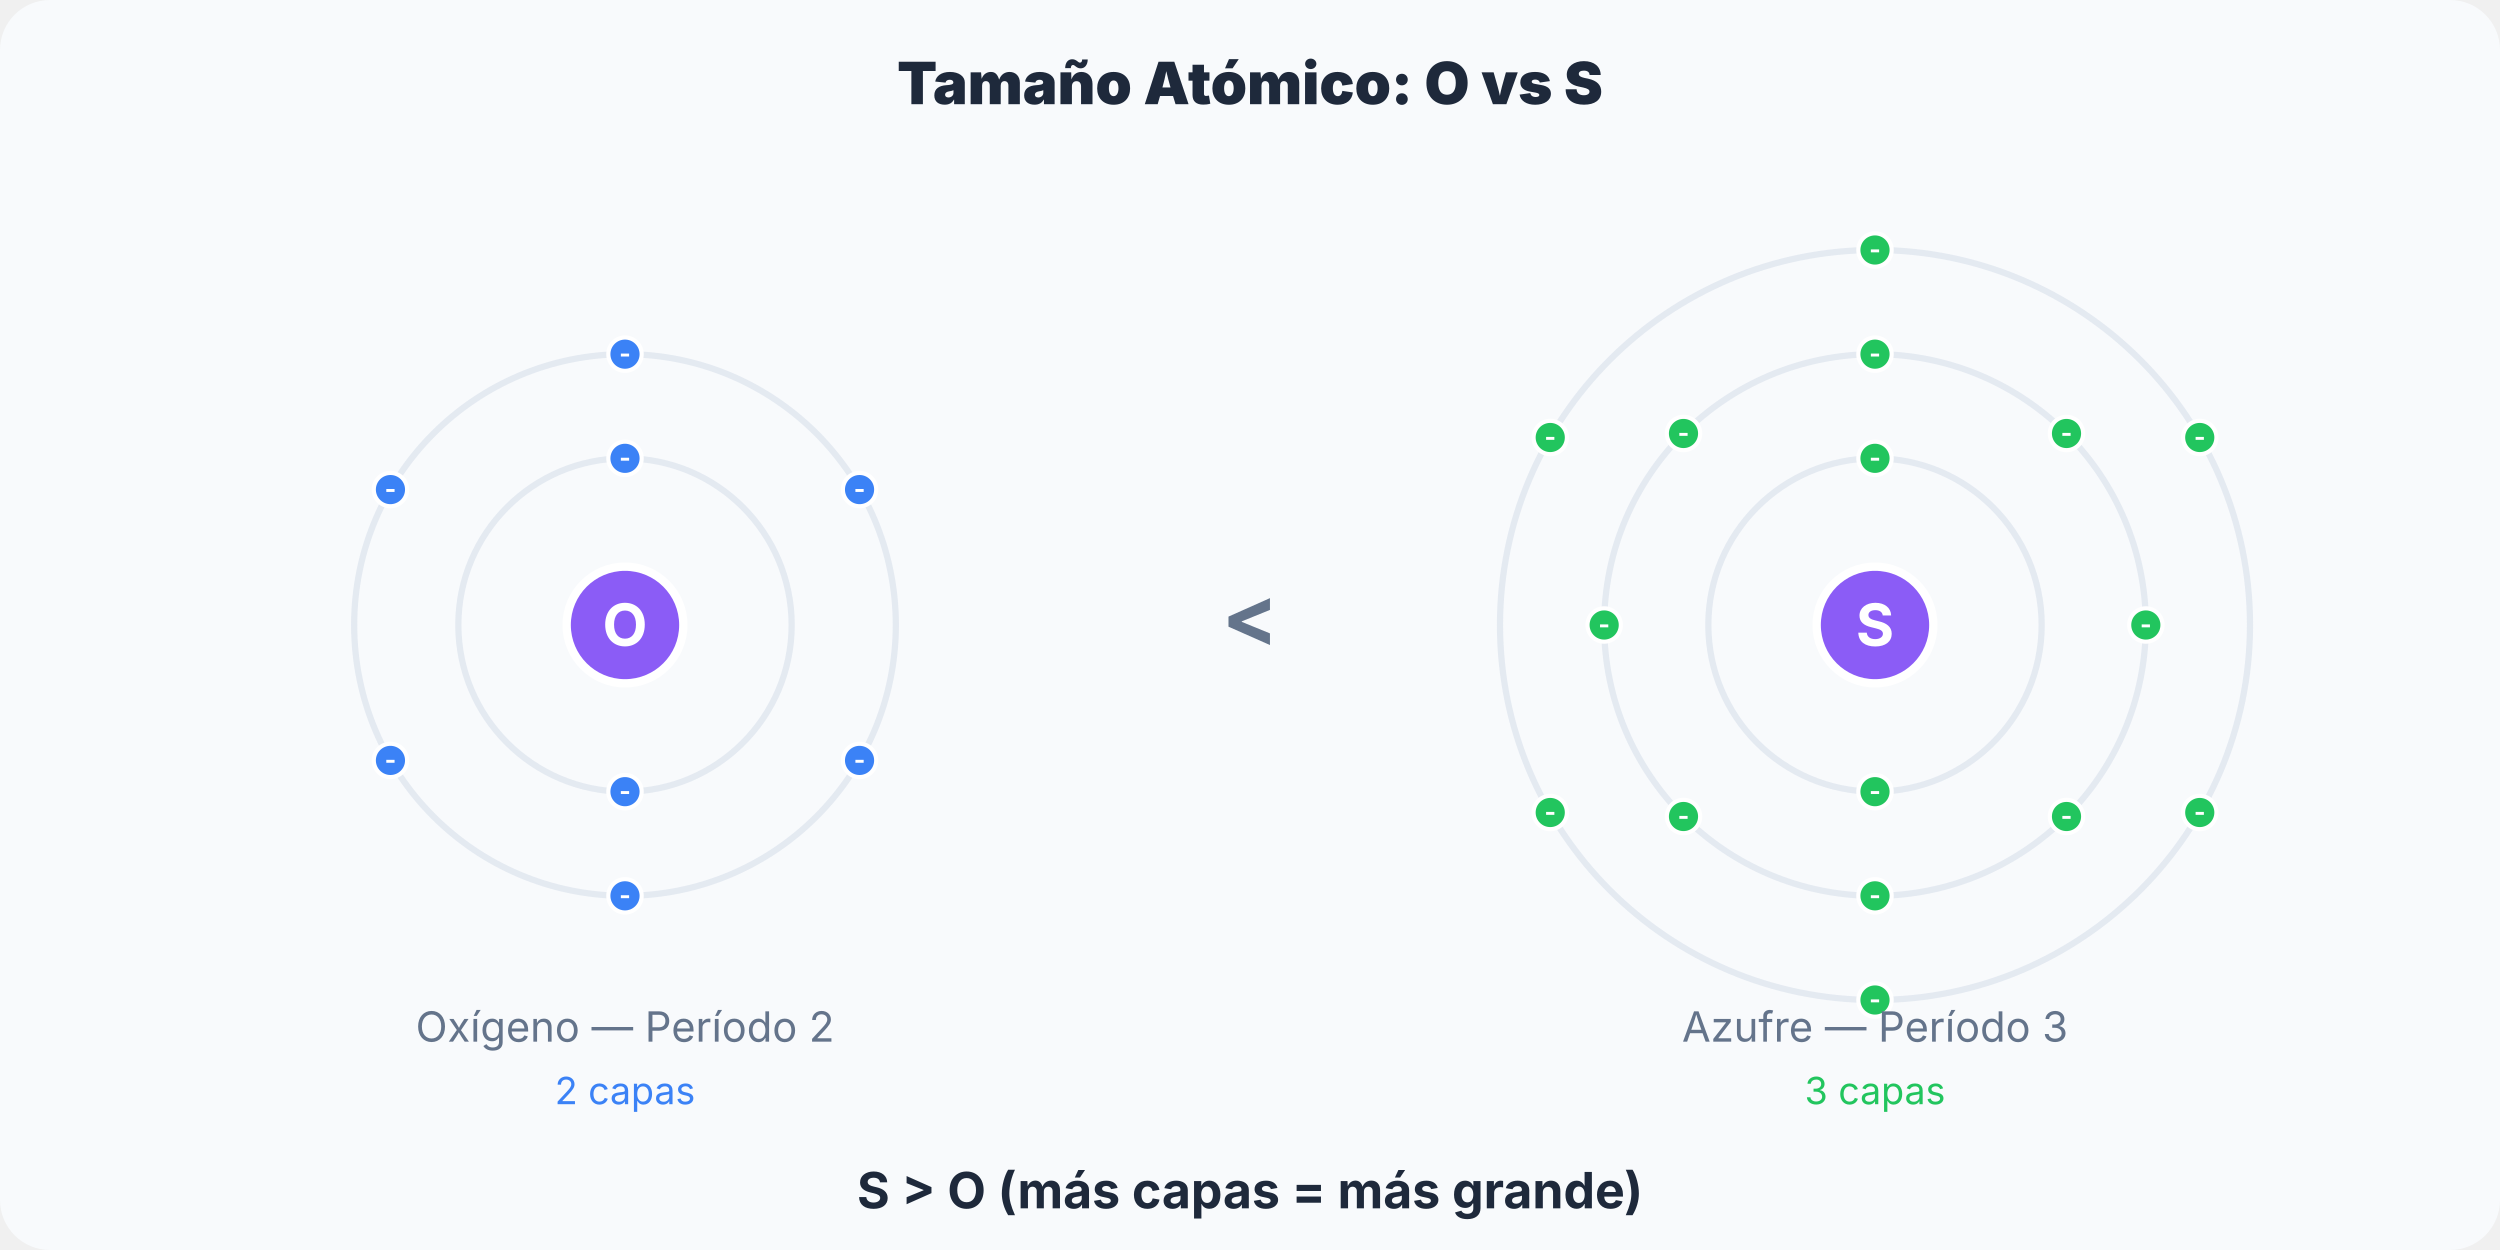
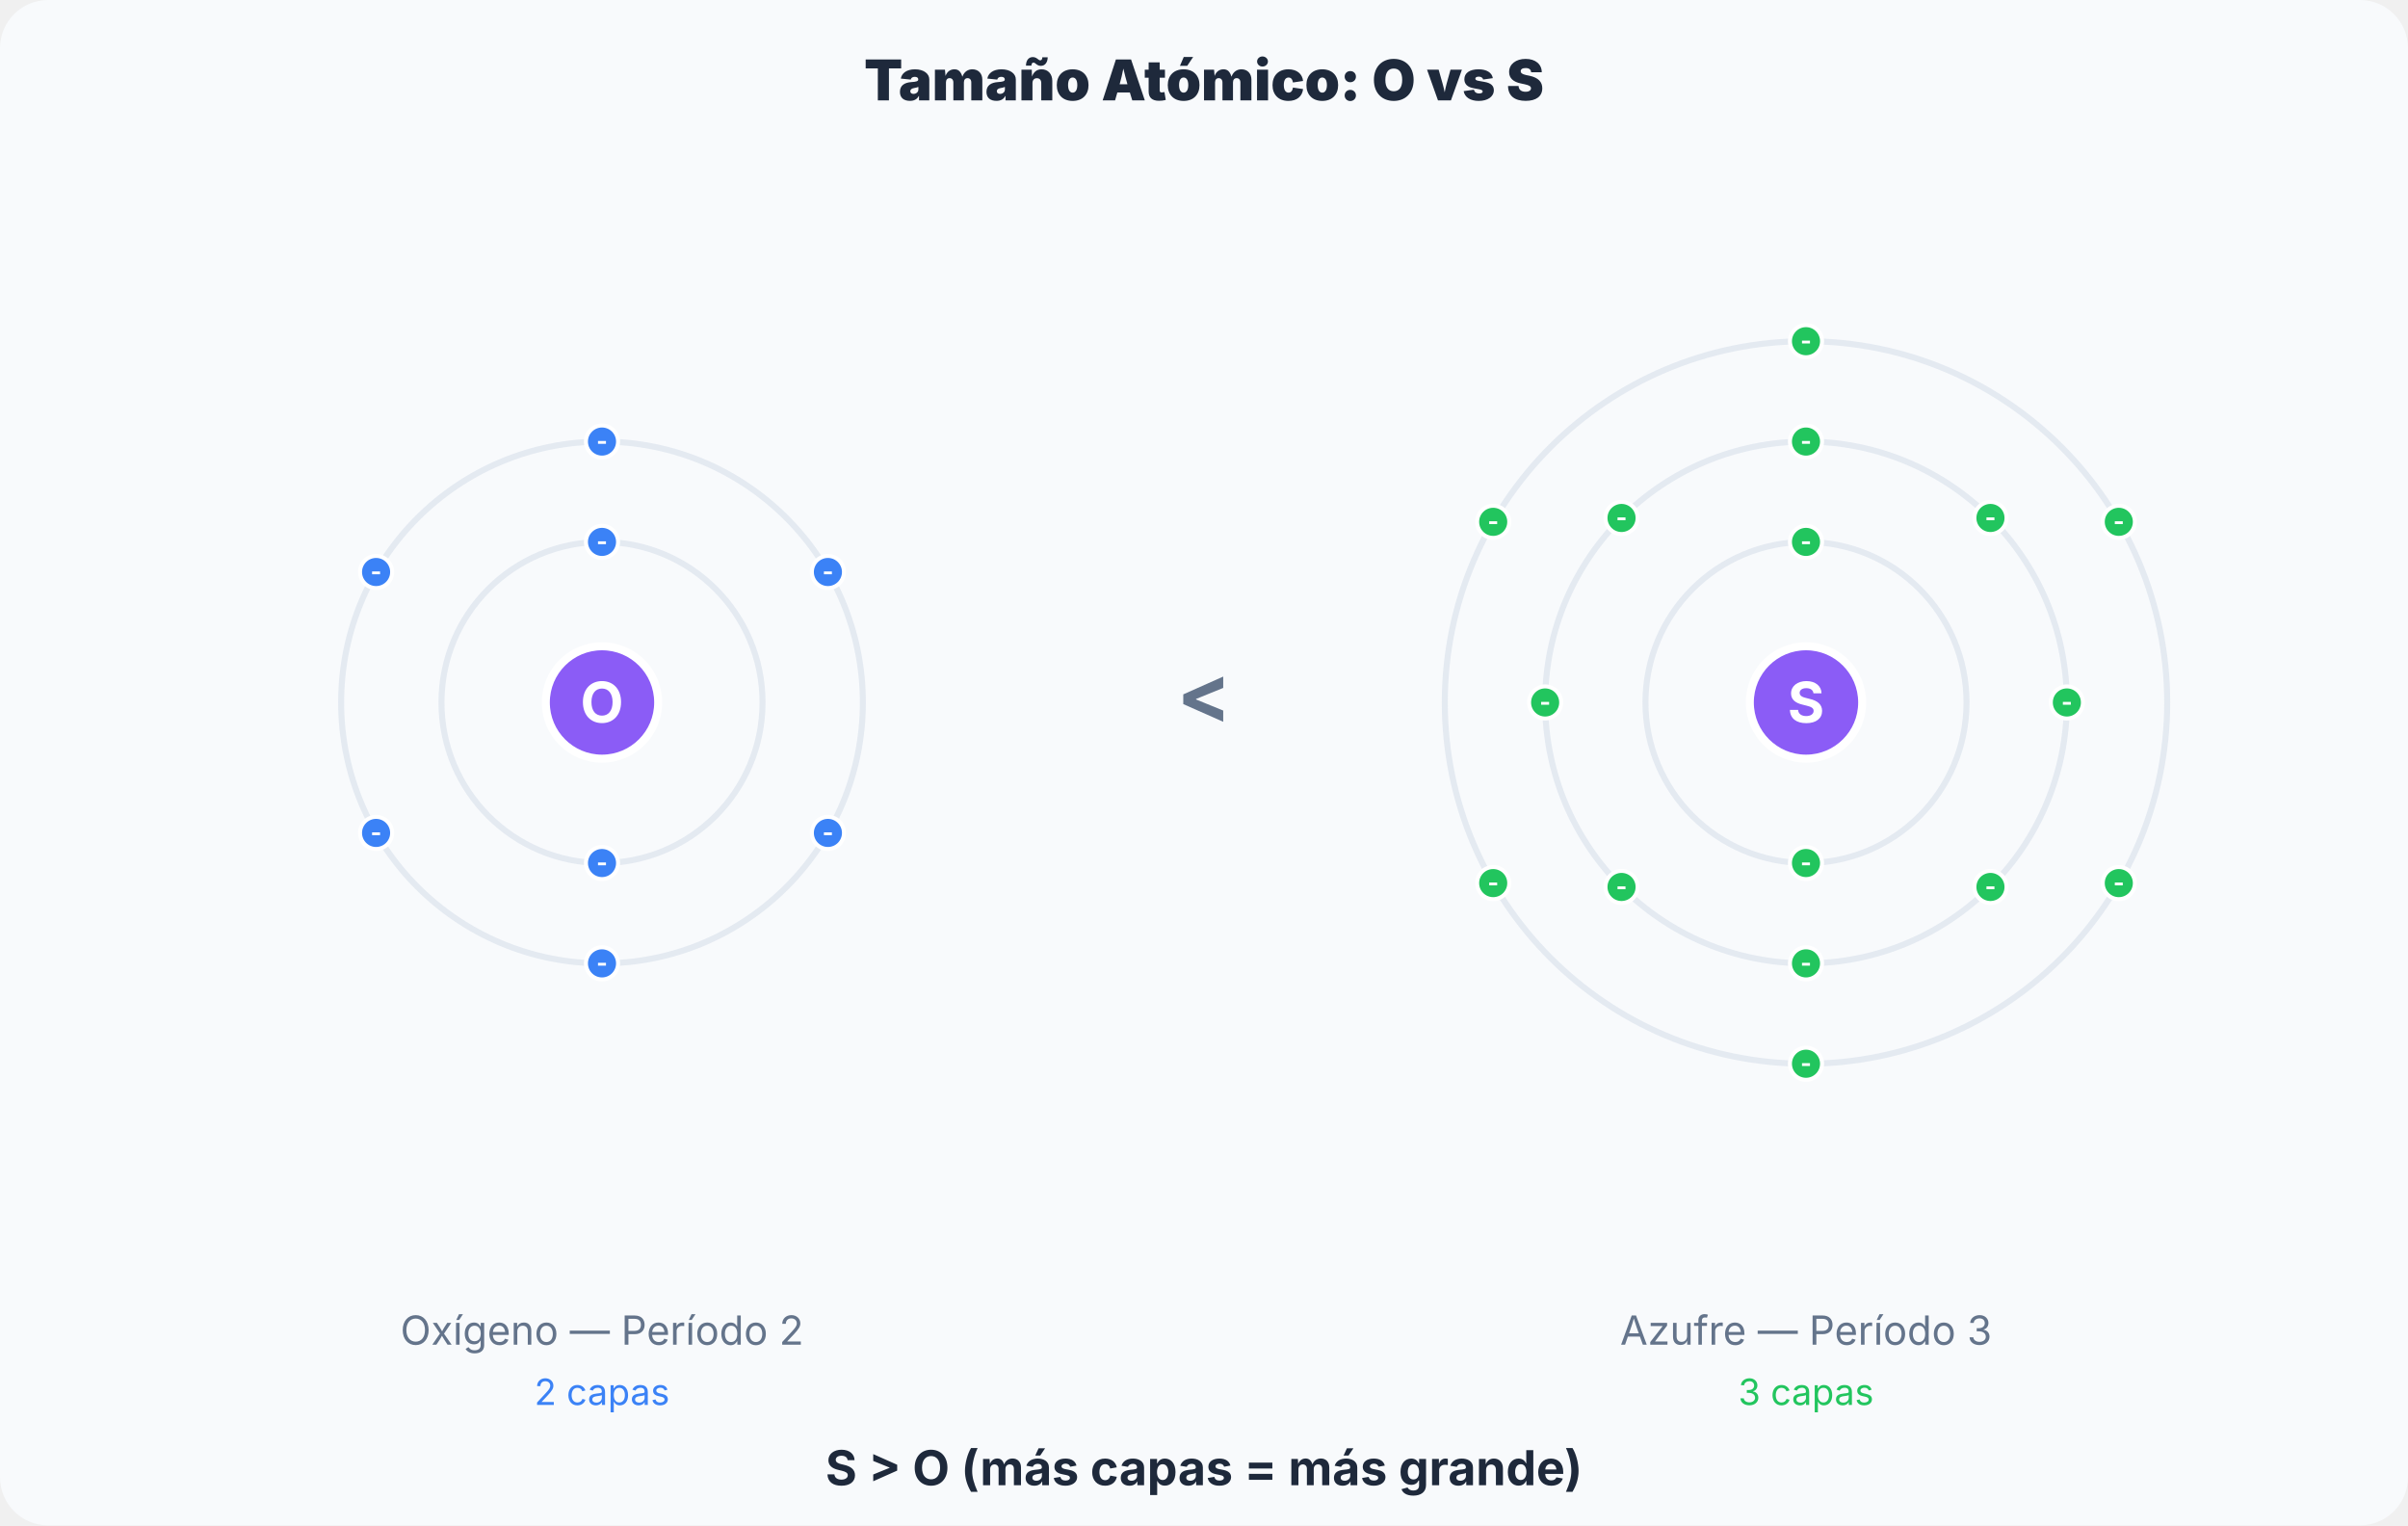
- <svg xmlns="http://www.w3.org/2000/svg" viewBox="0 0 600 300">
-   <rect width="600" height="300" fill="#f8fafc" rx="12" />
+ <svg xmlns="http://www.w3.org/2000/svg" viewBox="0 0 600 380">
+   <rect width="600" height="380" fill="#f8fafc" rx="12" />
  <text x="300.0" y="25" font-family="Inter, sans-serif" font-size="14" font-weight="900" fill="#1e293b" text-anchor="middle">Tamaño Atómico: O vs S</text>
-   <circle cx="150" cy="150" r="14" fill="#8b5cf6" stroke="white" stroke-width="2" />
-   <text x="150" y="155" font-family="Inter, sans-serif" font-size="14" font-weight="bold" fill="white" text-anchor="middle">O</text>
-   <circle cx="150" cy="150" r="40" fill="none" stroke="#e2e8f0" stroke-width="1.5" opacity="0.9" />
+   <circle cx="150" cy="175" r="14" fill="#8b5cf6" stroke="white" stroke-width="2" />
+   <text x="150" y="180" font-family="Inter, sans-serif" font-size="14" font-weight="bold" fill="white" text-anchor="middle">O</text>
+   <circle cx="150" cy="175" r="40" fill="none" stroke="#e2e8f0" stroke-width="1.5" opacity="0.9" />
+   <circle cx="150.0" cy="135.0" r="4" fill="#3b82f6" stroke="white" stroke-width="1" />
+   <text x="150.0" y="137.0" font-family="Inter, sans-serif" font-size="6" font-weight="bold" fill="white" text-anchor="middle">-</text>
+   <circle cx="150.0" cy="215.0" r="4" fill="#3b82f6" stroke="white" stroke-width="1" />
+   <text x="150.0" y="217.0" font-family="Inter, sans-serif" font-size="6" font-weight="bold" fill="white" text-anchor="middle">-</text>
+   <circle cx="150" cy="175" r="65" fill="none" stroke="#e2e8f0" stroke-width="1.5" opacity="0.9" />
  <circle cx="150.0" cy="110.0" r="4" fill="#3b82f6" stroke="white" stroke-width="1" />
  <text x="150.0" y="112.0" font-family="Inter, sans-serif" font-size="6" font-weight="bold" fill="white" text-anchor="middle">-</text>
-   <circle cx="150.0" cy="190.0" r="4" fill="#3b82f6" stroke="white" stroke-width="1" />
-   <text x="150.0" y="192.0" font-family="Inter, sans-serif" font-size="6" font-weight="bold" fill="white" text-anchor="middle">-</text>
-   <circle cx="150" cy="150" r="65" fill="none" stroke="#e2e8f0" stroke-width="1.5" opacity="0.9" />
-   <circle cx="150.0" cy="85.0" r="4" fill="#3b82f6" stroke="white" stroke-width="1" />
-   <text x="150.0" y="87.0" font-family="Inter, sans-serif" font-size="6" font-weight="bold" fill="white" text-anchor="middle">-</text>
-   <circle cx="206.292" cy="117.5" r="4" fill="#3b82f6" stroke="white" stroke-width="1" />
-   <text x="206.292" y="119.5" font-family="Inter, sans-serif" font-size="6" font-weight="bold" fill="white" text-anchor="middle">-</text>
-   <circle cx="206.292" cy="182.5" r="4" fill="#3b82f6" stroke="white" stroke-width="1" />
-   <text x="206.292" y="184.5" font-family="Inter, sans-serif" font-size="6" font-weight="bold" fill="white" text-anchor="middle">-</text>
-   <circle cx="150.0" cy="215.0" r="4" fill="#3b82f6" stroke="white" stroke-width="1" />
-   <text x="150.0" y="217.0" font-family="Inter, sans-serif" font-size="6" font-weight="bold" fill="white" text-anchor="middle">-</text>
-   <circle cx="93.708" cy="182.5" r="4" fill="#3b82f6" stroke="white" stroke-width="1" />
-   <text x="93.708" y="184.5" font-family="Inter, sans-serif" font-size="6" font-weight="bold" fill="white" text-anchor="middle">-</text>
-   <circle cx="93.708" cy="117.5" r="4" fill="#3b82f6" stroke="white" stroke-width="1" />
-   <text x="93.708" y="119.5" font-family="Inter, sans-serif" font-size="6" font-weight="bold" fill="white" text-anchor="middle">-</text>
-   <text x="150" y="250" font-family="Inter, sans-serif" font-size="10" fill="#64748b" text-anchor="middle">Oxígeno — Período 2</text>
-   <text x="150" y="265" font-family="Inter, sans-serif" font-size="9" fill="#3b82f6" text-anchor="middle">2 capas</text>
-   <text x="300.0" y="155" font-family="Inter, sans-serif" font-size="20" font-weight="bold" fill="#64748b" text-anchor="middle">&lt;</text>
-   <circle cx="450" cy="150" r="14" fill="#8b5cf6" stroke="white" stroke-width="2" />
-   <text x="450" y="155" font-family="Inter, sans-serif" font-size="14" font-weight="bold" fill="white" text-anchor="middle">S</text>
-   <circle cx="450" cy="150" r="40" fill="none" stroke="#e2e8f0" stroke-width="1.5" opacity="0.9" />
+   <circle cx="206.292" cy="142.5" r="4" fill="#3b82f6" stroke="white" stroke-width="1" />
+   <text x="206.292" y="144.5" font-family="Inter, sans-serif" font-size="6" font-weight="bold" fill="white" text-anchor="middle">-</text>
+   <circle cx="206.292" cy="207.5" r="4" fill="#3b82f6" stroke="white" stroke-width="1" />
+   <text x="206.292" y="209.5" font-family="Inter, sans-serif" font-size="6" font-weight="bold" fill="white" text-anchor="middle">-</text>
+   <circle cx="150.0" cy="240.0" r="4" fill="#3b82f6" stroke="white" stroke-width="1" />
+   <text x="150.0" y="242.0" font-family="Inter, sans-serif" font-size="6" font-weight="bold" fill="white" text-anchor="middle">-</text>
+   <circle cx="93.708" cy="207.5" r="4" fill="#3b82f6" stroke="white" stroke-width="1" />
+   <text x="93.708" y="209.5" font-family="Inter, sans-serif" font-size="6" font-weight="bold" fill="white" text-anchor="middle">-</text>
+   <circle cx="93.708" cy="142.5" r="4" fill="#3b82f6" stroke="white" stroke-width="1" />
+   <text x="93.708" y="144.5" font-family="Inter, sans-serif" font-size="6" font-weight="bold" fill="white" text-anchor="middle">-</text>
+   <text x="150" y="335" font-family="Inter, sans-serif" font-size="10" fill="#64748b" text-anchor="middle">Oxígeno — Período 2</text>
+   <text x="150" y="350" font-family="Inter, sans-serif" font-size="9" fill="#3b82f6" text-anchor="middle">2 capas</text>
+   <text x="300.0" y="180" font-family="Inter, sans-serif" font-size="20" font-weight="bold" fill="#64748b" text-anchor="middle">&lt;</text>
+   <circle cx="450" cy="175" r="14" fill="#8b5cf6" stroke="white" stroke-width="2" />
+   <text x="450" y="180" font-family="Inter, sans-serif" font-size="14" font-weight="bold" fill="white" text-anchor="middle">S</text>
+   <circle cx="450" cy="175" r="40" fill="none" stroke="#e2e8f0" stroke-width="1.5" opacity="0.9" />
+   <circle cx="450.0" cy="135.0" r="4" fill="#22c55e" stroke="white" stroke-width="1" />
+   <text x="450.0" y="137.0" font-family="Inter, sans-serif" font-size="6" font-weight="bold" fill="white" text-anchor="middle">-</text>
+   <circle cx="450.0" cy="215.0" r="4" fill="#22c55e" stroke="white" stroke-width="1" />
+   <text x="450.0" y="217.0" font-family="Inter, sans-serif" font-size="6" font-weight="bold" fill="white" text-anchor="middle">-</text>
+   <circle cx="450" cy="175" r="65" fill="none" stroke="#e2e8f0" stroke-width="1.5" opacity="0.9" />
  <circle cx="450.0" cy="110.0" r="4" fill="#22c55e" stroke="white" stroke-width="1" />
  <text x="450.0" y="112.0" font-family="Inter, sans-serif" font-size="6" font-weight="bold" fill="white" text-anchor="middle">-</text>
-   <circle cx="450.0" cy="190.0" r="4" fill="#22c55e" stroke="white" stroke-width="1" />
-   <text x="450.0" y="192.0" font-family="Inter, sans-serif" font-size="6" font-weight="bold" fill="white" text-anchor="middle">-</text>
-   <circle cx="450" cy="150" r="65" fill="none" stroke="#e2e8f0" stroke-width="1.5" opacity="0.9" />
+   <circle cx="495.962" cy="129.038" r="4" fill="#22c55e" stroke="white" stroke-width="1" />
+   <text x="495.962" y="131.038" font-family="Inter, sans-serif" font-size="6" font-weight="bold" fill="white" text-anchor="middle">-</text>
+   <circle cx="515.0" cy="175.0" r="4" fill="#22c55e" stroke="white" stroke-width="1" />
+   <text x="515.0" y="177.0" font-family="Inter, sans-serif" font-size="6" font-weight="bold" fill="white" text-anchor="middle">-</text>
+   <circle cx="495.962" cy="220.962" r="4" fill="#22c55e" stroke="white" stroke-width="1" />
+   <text x="495.962" y="222.962" font-family="Inter, sans-serif" font-size="6" font-weight="bold" fill="white" text-anchor="middle">-</text>
+   <circle cx="450.0" cy="240.0" r="4" fill="#22c55e" stroke="white" stroke-width="1" />
+   <text x="450.0" y="242.0" font-family="Inter, sans-serif" font-size="6" font-weight="bold" fill="white" text-anchor="middle">-</text>
+   <circle cx="404.038" cy="220.962" r="4" fill="#22c55e" stroke="white" stroke-width="1" />
+   <text x="404.038" y="222.962" font-family="Inter, sans-serif" font-size="6" font-weight="bold" fill="white" text-anchor="middle">-</text>
+   <circle cx="385.0" cy="175.0" r="4" fill="#22c55e" stroke="white" stroke-width="1" />
+   <text x="385.0" y="177.0" font-family="Inter, sans-serif" font-size="6" font-weight="bold" fill="white" text-anchor="middle">-</text>
+   <circle cx="404.038" cy="129.038" r="4" fill="#22c55e" stroke="white" stroke-width="1" />
+   <text x="404.038" y="131.038" font-family="Inter, sans-serif" font-size="6" font-weight="bold" fill="white" text-anchor="middle">-</text>
+   <circle cx="450" cy="175" r="90" fill="none" stroke="#e2e8f0" stroke-width="1.5" opacity="0.9" />
  <circle cx="450.0" cy="85.0" r="4" fill="#22c55e" stroke="white" stroke-width="1" />
  <text x="450.0" y="87.0" font-family="Inter, sans-serif" font-size="6" font-weight="bold" fill="white" text-anchor="middle">-</text>
-   <circle cx="495.962" cy="104.038" r="4" fill="#22c55e" stroke="white" stroke-width="1" />
-   <text x="495.962" y="106.038" font-family="Inter, sans-serif" font-size="6" font-weight="bold" fill="white" text-anchor="middle">-</text>
-   <circle cx="515.0" cy="150.0" r="4" fill="#22c55e" stroke="white" stroke-width="1" />
-   <text x="515.0" y="152.0" font-family="Inter, sans-serif" font-size="6" font-weight="bold" fill="white" text-anchor="middle">-</text>
-   <circle cx="495.962" cy="195.962" r="4" fill="#22c55e" stroke="white" stroke-width="1" />
-   <text x="495.962" y="197.962" font-family="Inter, sans-serif" font-size="6" font-weight="bold" fill="white" text-anchor="middle">-</text>
-   <circle cx="450.0" cy="215.0" r="4" fill="#22c55e" stroke="white" stroke-width="1" />
-   <text x="450.0" y="217.0" font-family="Inter, sans-serif" font-size="6" font-weight="bold" fill="white" text-anchor="middle">-</text>
-   <circle cx="404.038" cy="195.962" r="4" fill="#22c55e" stroke="white" stroke-width="1" />
-   <text x="404.038" y="197.962" font-family="Inter, sans-serif" font-size="6" font-weight="bold" fill="white" text-anchor="middle">-</text>
-   <circle cx="385.0" cy="150.0" r="4" fill="#22c55e" stroke="white" stroke-width="1" />
-   <text x="385.0" y="152.0" font-family="Inter, sans-serif" font-size="6" font-weight="bold" fill="white" text-anchor="middle">-</text>
-   <circle cx="404.038" cy="104.038" r="4" fill="#22c55e" stroke="white" stroke-width="1" />
-   <text x="404.038" y="106.038" font-family="Inter, sans-serif" font-size="6" font-weight="bold" fill="white" text-anchor="middle">-</text>
-   <circle cx="450" cy="150" r="90" fill="none" stroke="#e2e8f0" stroke-width="1.5" opacity="0.9" />
-   <circle cx="450.0" cy="60.0" r="4" fill="#22c55e" stroke="white" stroke-width="1" />
-   <text x="450.0" y="62.0" font-family="Inter, sans-serif" font-size="6" font-weight="bold" fill="white" text-anchor="middle">-</text>
-   <circle cx="527.942" cy="105.0" r="4" fill="#22c55e" stroke="white" stroke-width="1" />
-   <text x="527.942" y="107.0" font-family="Inter, sans-serif" font-size="6" font-weight="bold" fill="white" text-anchor="middle">-</text>
-   <circle cx="527.942" cy="195.0" r="4" fill="#22c55e" stroke="white" stroke-width="1" />
-   <text x="527.942" y="197.0" font-family="Inter, sans-serif" font-size="6" font-weight="bold" fill="white" text-anchor="middle">-</text>
-   <circle cx="450.0" cy="240.0" r="4" fill="#22c55e" stroke="white" stroke-width="1" />
-   <text x="450.0" y="242.0" font-family="Inter, sans-serif" font-size="6" font-weight="bold" fill="white" text-anchor="middle">-</text>
-   <circle cx="372.058" cy="195" r="4" fill="#22c55e" stroke="white" stroke-width="1" />
-   <text x="372.058" y="197" font-family="Inter, sans-serif" font-size="6" font-weight="bold" fill="white" text-anchor="middle">-</text>
-   <circle cx="372.058" cy="105" r="4" fill="#22c55e" stroke="white" stroke-width="1" />
-   <text x="372.058" y="107" font-family="Inter, sans-serif" font-size="6" font-weight="bold" fill="white" text-anchor="middle">-</text>
-   <text x="450" y="250" font-family="Inter, sans-serif" font-size="10" fill="#64748b" text-anchor="middle">Azufre — Período 3</text>
-   <text x="450" y="265" font-family="Inter, sans-serif" font-size="9" fill="#22c55e" text-anchor="middle">3 capas</text>
-   <text x="300.0" y="290" font-family="Inter, sans-serif" font-size="12" font-weight="bold" fill="#1e293b" text-anchor="middle">S &gt; O (más capas = más grande)</text>
+   <circle cx="527.942" cy="130.0" r="4" fill="#22c55e" stroke="white" stroke-width="1" />
+   <text x="527.942" y="132.0" font-family="Inter, sans-serif" font-size="6" font-weight="bold" fill="white" text-anchor="middle">-</text>
+   <circle cx="527.942" cy="220.0" r="4" fill="#22c55e" stroke="white" stroke-width="1" />
+   <text x="527.942" y="222.0" font-family="Inter, sans-serif" font-size="6" font-weight="bold" fill="white" text-anchor="middle">-</text>
+   <circle cx="450.0" cy="265.0" r="4" fill="#22c55e" stroke="white" stroke-width="1" />
+   <text x="450.0" y="267.0" font-family="Inter, sans-serif" font-size="6" font-weight="bold" fill="white" text-anchor="middle">-</text>
+   <circle cx="372.058" cy="220" r="4" fill="#22c55e" stroke="white" stroke-width="1" />
+   <text x="372.058" y="222" font-family="Inter, sans-serif" font-size="6" font-weight="bold" fill="white" text-anchor="middle">-</text>
+   <circle cx="372.058" cy="130" r="4" fill="#22c55e" stroke="white" stroke-width="1" />
+   <text x="372.058" y="132" font-family="Inter, sans-serif" font-size="6" font-weight="bold" fill="white" text-anchor="middle">-</text>
+   <text x="450" y="335" font-family="Inter, sans-serif" font-size="10" fill="#64748b" text-anchor="middle">Azufre — Período 3</text>
+   <text x="450" y="350" font-family="Inter, sans-serif" font-size="9" fill="#22c55e" text-anchor="middle">3 capas</text>
+   <text x="300.0" y="370" font-family="Inter, sans-serif" font-size="12" font-weight="bold" fill="#1e293b" text-anchor="middle">S &gt; O (más capas = más grande)</text>
</svg>
